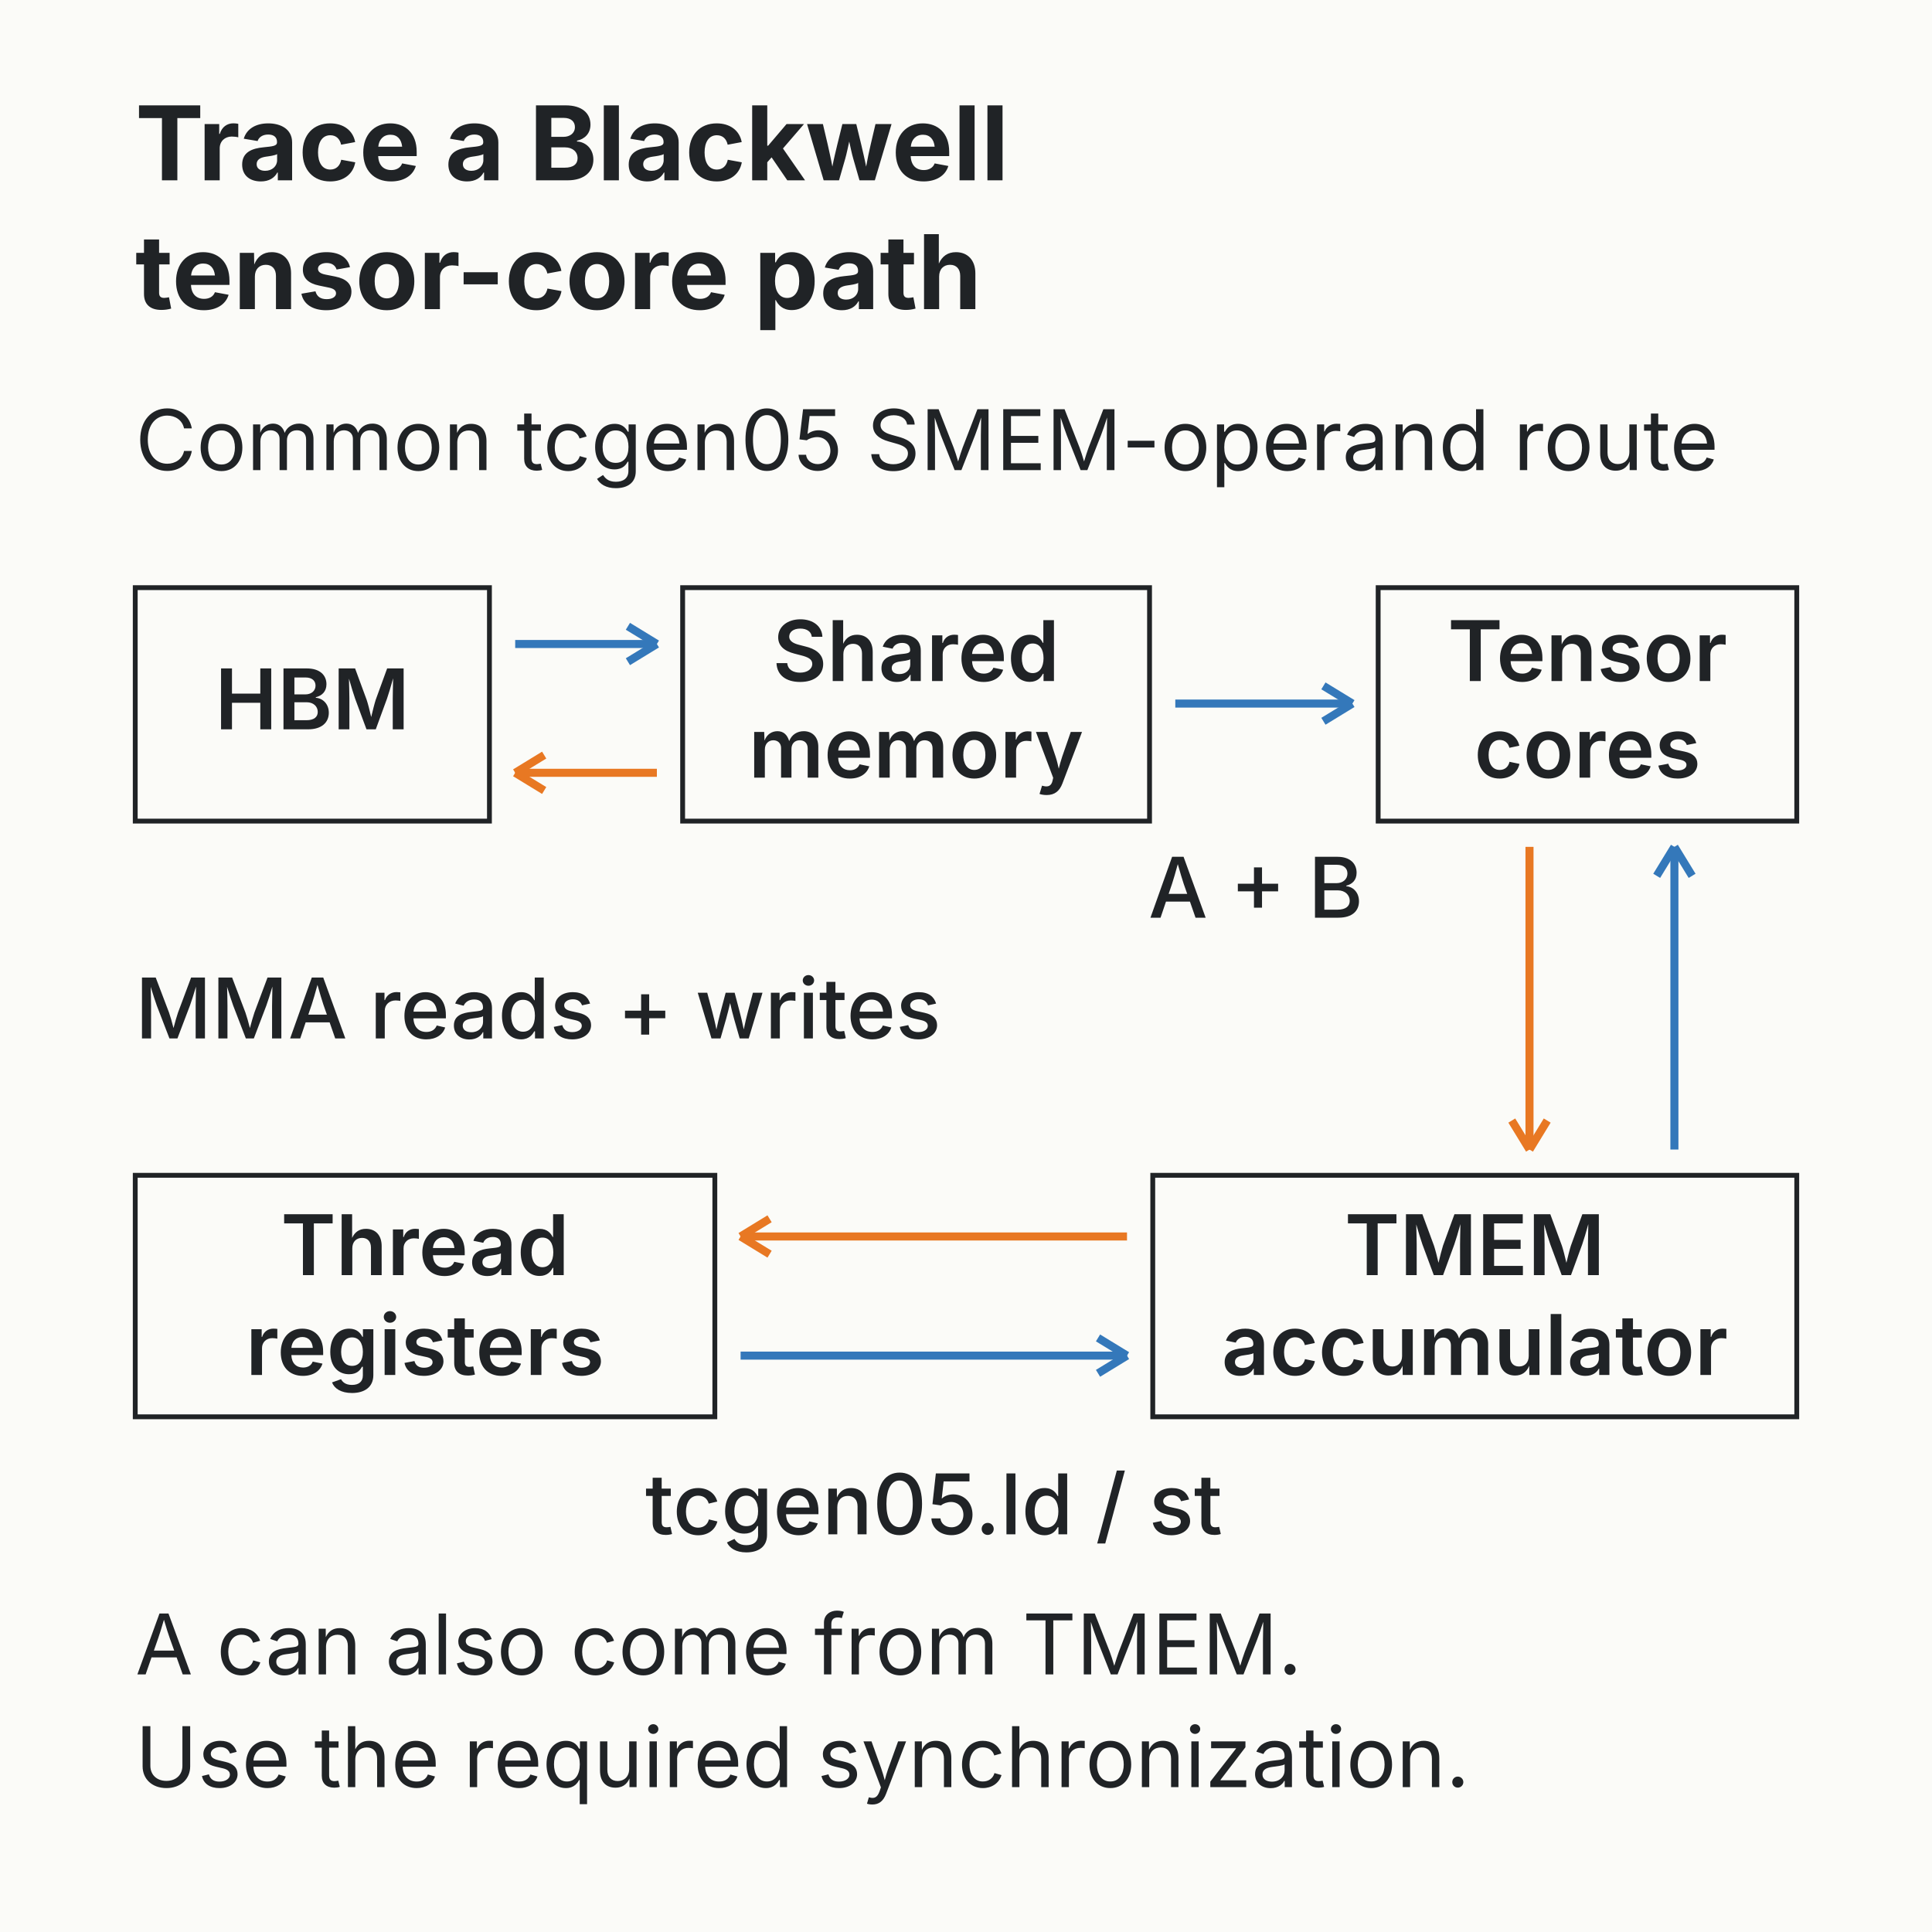
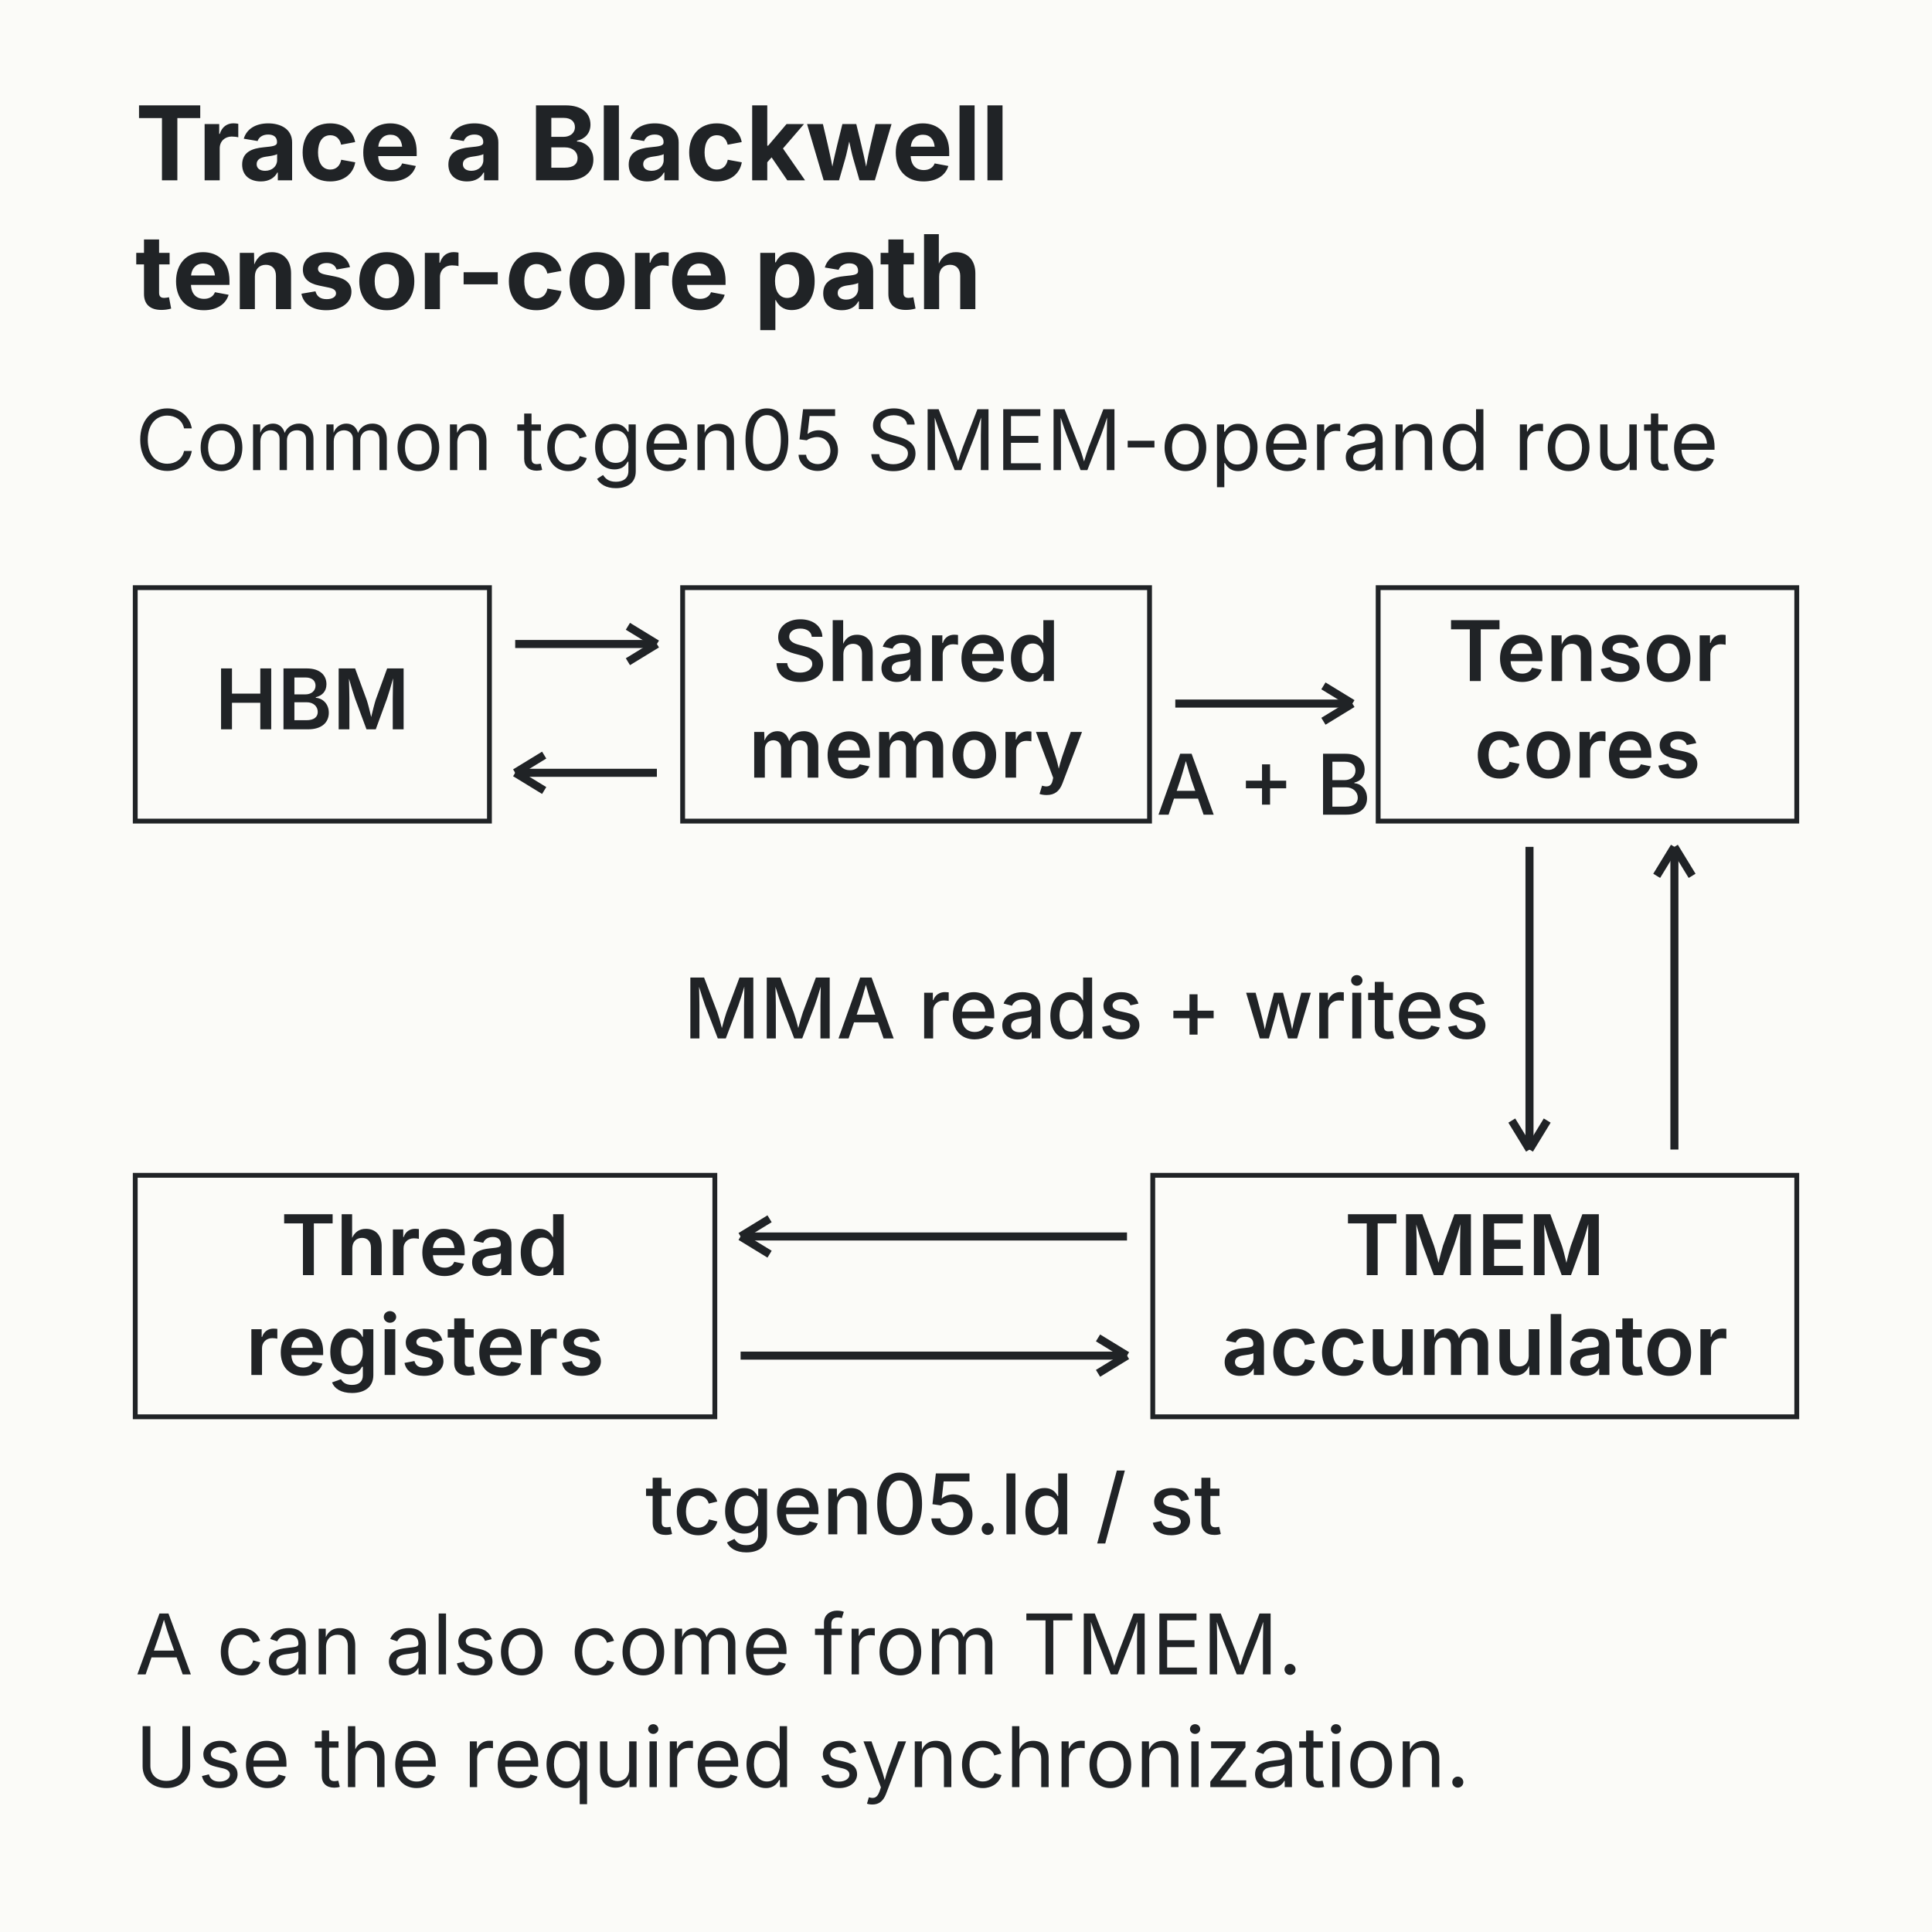
<svg xmlns="http://www.w3.org/2000/svg" width="1200" height="1200" viewBox="0 0 1200 1200">
  <style>@font-face{font-family:Inter;src:url("../attention-scenes/Inter.ttf") format("truetype");font-weight:100 900}</style>
  <rect width="1200" height="1200" fill="#FBFBF8" />
  <text x="84" y="112" font-family="Inter" font-size="64" font-weight="700" text-anchor="start" fill="#202326">Trace a Blackwell</text>
  <text x="84" y="192" font-family="Inter" font-size="64" font-weight="700" text-anchor="start" fill="#202326">tensor-core path</text>
  <text x="84" y="292" font-family="Inter" font-size="52" font-weight="400" text-anchor="start" fill="#202326">Common tcgen05 SMEM-operand route</text>
-   <rect x="84" y="365" width="220" height="145" fill="#FBFBF8" stroke="#202326" stroke-width="3" />
+   <g data-node-id="HBM">
+     <rect x="84" y="365" width="220" height="145" fill="#FBFBF8" stroke="#202326" stroke-width="3" />
+   </g>
  <text x="194" y="453" font-family="Inter" font-size="52" font-weight="600" text-anchor="middle" fill="#202326">HBM</text>
-   <rect x="424" y="365" width="290" height="145" fill="#FBFBF8" stroke="#202326" stroke-width="3" />
+   <g data-node-id="SMEM">
+     <rect x="424" y="365" width="290" height="145" fill="#FBFBF8" stroke="#202326" stroke-width="3" />
+   </g>
  <text x="569" y="423" font-family="Inter" font-size="52" font-weight="600" text-anchor="middle" fill="#202326">Shared</text>
  <text x="569" y="483" font-family="Inter" font-size="52" font-weight="600" text-anchor="middle" fill="#202326">memory</text>
-   <rect x="856" y="365" width="260" height="145" fill="#FBFBF8" stroke="#202326" stroke-width="3" />
+   <g data-node-id="MMA">
+     <rect x="856" y="365" width="260" height="145" fill="#FBFBF8" stroke="#202326" stroke-width="3" />
+   </g>
  <text x="986" y="423" font-family="Inter" font-size="52" font-weight="600" text-anchor="middle" fill="#202326">Tensor</text>
  <text x="986" y="483" font-family="Inter" font-size="52" font-weight="600" text-anchor="middle" fill="#202326">cores</text>
-   <g data-edge="HBM-to-SMEM">
-     <line x1="320" y1="400" x2="408" y2="400" stroke="#3478BA" stroke-width="5" />
-     <line x1="390.0" y1="411.0" x2="408" y2="400" stroke="#3478BA" stroke-width="5" />
-     <line x1="390.0" y1="389.0" x2="408" y2="400" stroke="#3478BA" stroke-width="5" />
+   <g data-edge="HBM-to-SMEM" data-source="HBM" data-target="SMEM">
+     <line x1="320" y1="400" x2="408" y2="400" stroke="#202326" stroke-width="5" />
+     <line x1="390.0" y1="411.0" x2="408" y2="400" stroke="#202326" stroke-width="5" />
+     <line x1="390.0" y1="389.0" x2="408" y2="400" stroke="#202326" stroke-width="5" />
  </g>
-   <g data-edge="SMEM-to-HBM">
-     <line x1="408" y1="480" x2="320" y2="480" stroke="#E87823" stroke-width="5" />
-     <line x1="338.0" y1="469.0" x2="320" y2="480" stroke="#E87823" stroke-width="5" />
-     <line x1="338.0" y1="491.0" x2="320" y2="480" stroke="#E87823" stroke-width="5" />
+   <g data-edge="SMEM-to-HBM" data-source="SMEM" data-target="HBM">
+     <line x1="408" y1="480" x2="320" y2="480" stroke="#202326" stroke-width="5" />
+     <line x1="338.0" y1="469.0" x2="320" y2="480" stroke="#202326" stroke-width="5" />
+     <line x1="338.0" y1="491.0" x2="320" y2="480" stroke="#202326" stroke-width="5" />
  </g>
-   <g data-edge="SMEM-operands-to-MMA">
-     <line x1="730" y1="437" x2="840" y2="437" stroke="#3478BA" stroke-width="5" />
-     <line x1="822.0" y1="448.0" x2="840" y2="437" stroke="#3478BA" stroke-width="5" />
-     <line x1="822.0" y1="426.0" x2="840" y2="437" stroke="#3478BA" stroke-width="5" />
+   <g data-edge="SMEM-operands-to-MMA" data-source="SMEM" data-target="MMA">
+     <line x1="730" y1="437" x2="840" y2="437" stroke="#202326" stroke-width="5" />
+     <line x1="822.0" y1="448.0" x2="840" y2="437" stroke="#202326" stroke-width="5" />
+     <line x1="822.0" y1="426.0" x2="840" y2="437" stroke="#202326" stroke-width="5" />
  </g>
-   <text x="780" y="570" font-family="Inter" font-size="52" font-weight="500" text-anchor="middle" fill="#202326">A + B</text>
-   <rect x="716" y="730" width="400" height="150" fill="#FBFBF8" stroke="#202326" stroke-width="3" />
+   <text x="785" y="506" font-family="Inter" font-size="52" font-weight="500" text-anchor="middle" fill="#202326">A + B</text>
+   <g data-node-id="TMEM">
+     <rect x="716" y="730" width="400" height="150" fill="#FBFBF8" stroke="#202326" stroke-width="3" />
+   </g>
  <text x="916" y="792" font-family="Inter" font-size="52" font-weight="600" text-anchor="middle" fill="#202326">TMEM</text>
  <text x="916" y="854" font-family="Inter" font-size="52" font-weight="600" text-anchor="middle" fill="#202326">accumulator</text>
-   <rect x="84" y="730" width="360" height="150" fill="#FBFBF8" stroke="#202326" stroke-width="3" />
+   <g data-node-id="registers">
+     <rect x="84" y="730" width="360" height="150" fill="#FBFBF8" stroke="#202326" stroke-width="3" />
+   </g>
  <text x="264" y="792" font-family="Inter" font-size="52" font-weight="600" text-anchor="middle" fill="#202326">Thread</text>
  <text x="264" y="854" font-family="Inter" font-size="52" font-weight="600" text-anchor="middle" fill="#202326">registers</text>
-   <g data-edge="MMA-writes-TMEM">
-     <line x1="950" y1="526" x2="950" y2="714" stroke="#E87823" stroke-width="5" />
-     <line x1="939.0" y1="696.0" x2="950" y2="714" stroke="#E87823" stroke-width="5" />
-     <line x1="961.0" y1="696.0" x2="950" y2="714" stroke="#E87823" stroke-width="5" />
+   <g data-edge="MMA-writes-TMEM" data-source="MMA" data-target="TMEM">
+     <line x1="950" y1="526" x2="950" y2="714" stroke="#202326" stroke-width="5" />
+     <line x1="939.0" y1="696.0" x2="950" y2="714" stroke="#202326" stroke-width="5" />
+     <line x1="961.0" y1="696.0" x2="950" y2="714" stroke="#202326" stroke-width="5" />
  </g>
-   <g data-edge="MMA-reads-TMEM">
-     <line x1="1040" y1="714" x2="1040" y2="526" stroke="#3478BA" stroke-width="5" />
-     <line x1="1051.0" y1="544.0" x2="1040" y2="526" stroke="#3478BA" stroke-width="5" />
-     <line x1="1029.0" y1="544.0" x2="1040" y2="526" stroke="#3478BA" stroke-width="5" />
+   <g data-edge="MMA-reads-TMEM" data-source="TMEM" data-target="MMA">
+     <line x1="1040" y1="714" x2="1040" y2="526" stroke="#202326" stroke-width="5" />
+     <line x1="1051.0" y1="544.0" x2="1040" y2="526" stroke="#202326" stroke-width="5" />
+     <line x1="1029.0" y1="544.0" x2="1040" y2="526" stroke="#202326" stroke-width="5" />
  </g>
-   <text x="84" y="645" font-family="Inter" font-size="52" font-weight="500" text-anchor="start" fill="#202326">MMA reads + writes</text>
-   <g data-edge="TMEM-load-to-registers">
-     <line x1="700" y1="768" x2="460" y2="768" stroke="#E87823" stroke-width="5" />
-     <line x1="478.0" y1="757.0" x2="460" y2="768" stroke="#E87823" stroke-width="5" />
-     <line x1="478.0" y1="779.0" x2="460" y2="768" stroke="#E87823" stroke-width="5" />
+   <text x="925" y="645" font-family="Inter" font-size="52" font-weight="500" text-anchor="end" fill="#202326">MMA reads + writes</text>
+   <g data-edge="TMEM-load-to-registers" data-source="TMEM" data-target="registers">
+     <line x1="700" y1="768" x2="460" y2="768" stroke="#202326" stroke-width="5" />
+     <line x1="478.0" y1="757.0" x2="460" y2="768" stroke="#202326" stroke-width="5" />
+     <line x1="478.0" y1="779.0" x2="460" y2="768" stroke="#202326" stroke-width="5" />
  </g>
-   <g data-edge="register-store-to-TMEM">
-     <line x1="460" y1="842" x2="700" y2="842" stroke="#3478BA" stroke-width="5" />
-     <line x1="682.0" y1="853.0" x2="700" y2="842" stroke="#3478BA" stroke-width="5" />
-     <line x1="682.0" y1="831.0" x2="700" y2="842" stroke="#3478BA" stroke-width="5" />
+   <g data-edge="register-store-to-TMEM" data-source="registers" data-target="TMEM">
+     <line x1="460" y1="842" x2="700" y2="842" stroke="#202326" stroke-width="5" />
+     <line x1="682.0" y1="853.0" x2="700" y2="842" stroke="#202326" stroke-width="5" />
+     <line x1="682.0" y1="831.0" x2="700" y2="842" stroke="#202326" stroke-width="5" />
  </g>
  <text x="580" y="953" font-family="Inter" font-size="52" font-weight="500" text-anchor="middle" fill="#202326">tcgen05.ld / st</text>
  <text x="84" y="1040" font-family="Inter" font-size="52" font-weight="400" text-anchor="start" fill="#202326">A can also come from TMEM.</text>
  <text x="84" y="1110" font-family="Inter" font-size="52" font-weight="400" text-anchor="start" fill="#202326">Use the required synchronization.</text>
</svg>
